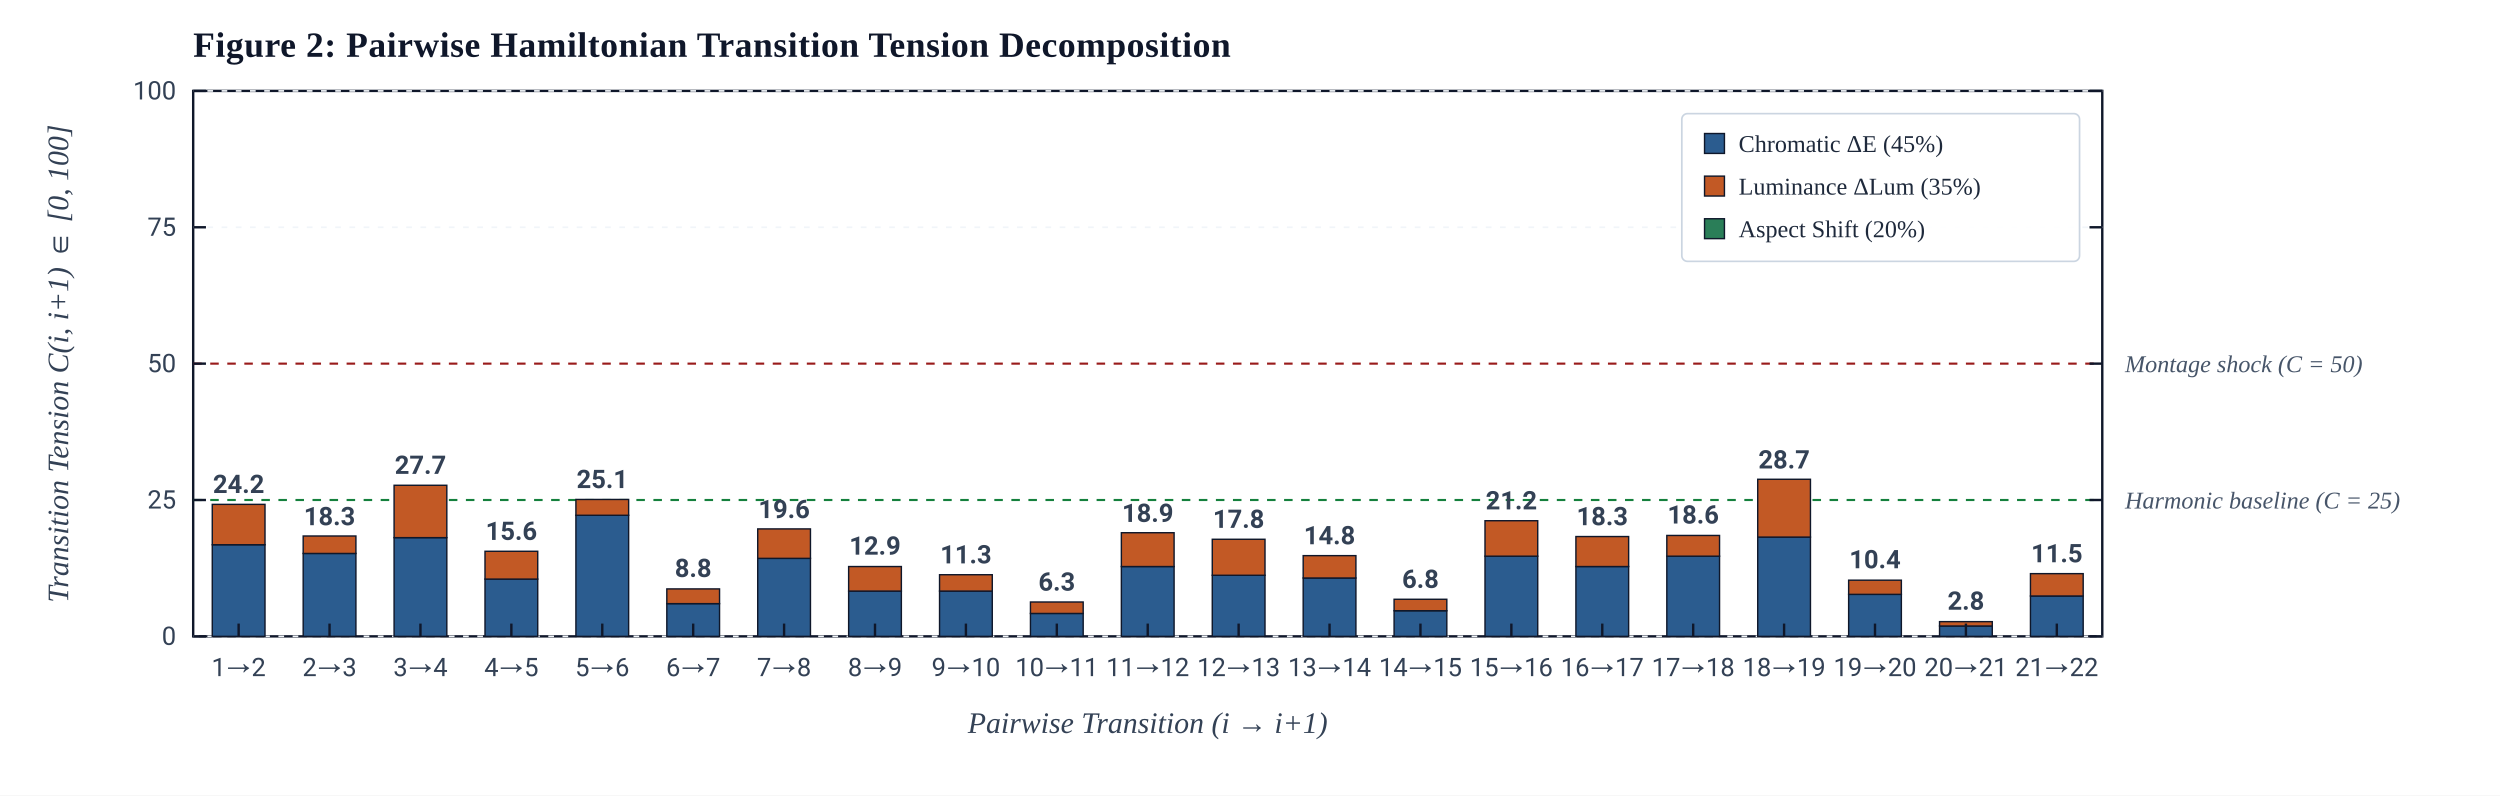
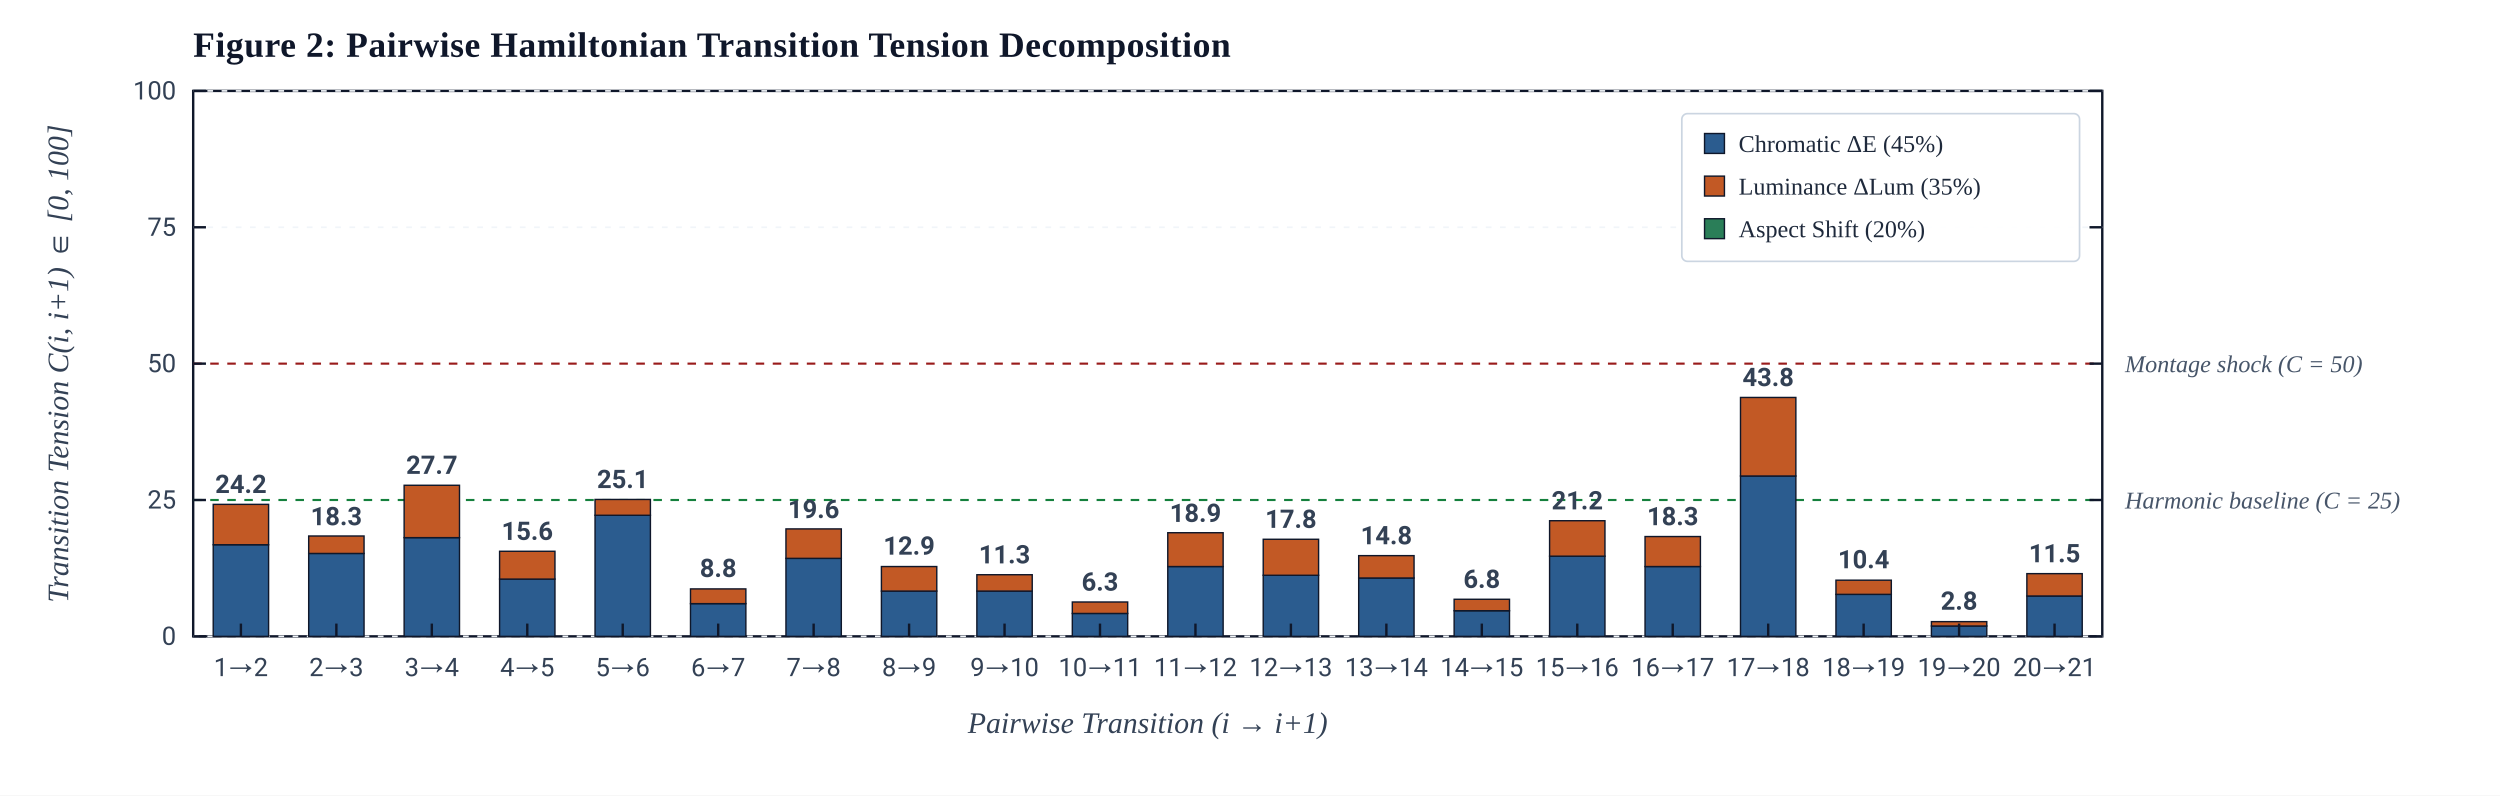
<svg xmlns="http://www.w3.org/2000/svg" viewBox="0 0 880 280" width="100%" height="100%">
  <style>
    .paper-bg { fill: #ffffff; }
    .spine-box { fill: #ffffff; stroke: #0f172a; stroke-width: 0.85; }
    .academic-grid { stroke: #f1f5f9; stroke-width: 0.6; stroke-dasharray: 2 3; }
    .tick-line { stroke: #0f172a; stroke-width: 0.85; }
    .fig-heading { fill: #0f172a; font-family: "Times New Roman", Times, "Nimbus Roman No9 L", "Liberation Serif", serif; font-size: 12.5px; font-weight: bold; letter-spacing: 0.2px; }
    .axis-title { fill: #334155; font-family: "Times New Roman", Times, "Nimbus Roman No9 L", "Liberation Serif", serif; font-size: 10.5px; font-style: italic; }
    .tick-label { fill: #334155; font-family: -apple-system, BlinkMacSystemFont, "Segoe UI", Roboto, Helvetica, Arial, sans-serif; font-size: 9px; font-variant-numeric: tabular-nums; }
    .threshold-label { fill: #475569; font-family: "Times New Roman", Times, "Nimbus Roman No9 L", "Liberation Serif", serif; font-size: 8.5px; font-style: italic; }
    .legend-text { fill: #1e293b; font-family: "Times New Roman", Times, "Nimbus Roman No9 L", "Liberation Serif", serif; font-size: 8.5px; }
  </style>
  <rect width="880" height="280" class="paper-bg" />
  <text x="68" y="20" class="fig-heading">Figure 2: Pairwise Hamiltonian Transition Tension Decomposition</text>
  <rect x="68" y="32" width="672" height="192" class="spine-box" />
  <text transform="translate(24, 128) rotate(-90)" class="axis-title" text-anchor="middle">Transition Tension C(i, i+1) ∈ [0, 100]</text>
  <line x1="68" y1="32" x2="740" y2="32" class="academic-grid" />
  <line x1="68" y1="32" x2="72.5" y2="32" class="tick-line" />
  <line x1="735.5" y1="32" x2="740" y2="32" class="tick-line" />
  <text x="62" y="35" class="tick-label" text-anchor="end">100</text>
  <line x1="68" y1="80" x2="740" y2="80" class="academic-grid" />
  <line x1="68" y1="80" x2="72.5" y2="80" class="tick-line" />
  <line x1="735.5" y1="80" x2="740" y2="80" class="tick-line" />
  <text x="62" y="83" class="tick-label" text-anchor="end">75</text>
  <line x1="68" y1="128" x2="740" y2="128" stroke="#991b1b" stroke-width="0.75" stroke-dasharray="3 3" />
  <text x="748" y="131" class="threshold-label" fill="#991b1b" text-anchor="start">Montage shock (C = 50)</text>
  <line x1="68" y1="128" x2="72.5" y2="128" class="tick-line" />
  <line x1="735.5" y1="128" x2="740" y2="128" class="tick-line" />
  <text x="62" y="131" class="tick-label" text-anchor="end">50</text>
  <line x1="68" y1="176" x2="740" y2="176" stroke="#15803d" stroke-width="0.75" stroke-dasharray="3 3" />
  <text x="748" y="179" class="threshold-label" fill="#15803d" text-anchor="start">Harmonic baseline (C = 25)</text>
  <line x1="68" y1="176" x2="72.5" y2="176" class="tick-line" />
  <line x1="735.5" y1="176" x2="740" y2="176" class="tick-line" />
  <text x="62" y="179" class="tick-label" text-anchor="end">25</text>
  <line x1="68" y1="224" x2="740" y2="224" class="academic-grid" />
  <line x1="68" y1="224" x2="72.5" y2="224" class="tick-line" />
  <line x1="735.5" y1="224" x2="740" y2="224" class="tick-line" />
  <text x="62" y="227" class="tick-label" text-anchor="end">0</text>
-   <rect x="74.72" y="191.744" width="18.56" height="32.256" fill="#2b5c8f" stroke="#0f172a" stroke-width="0.5" />
-   <rect x="74.72" y="177.536" width="18.56" height="14.208" fill="#c25925" stroke="#0f172a" stroke-width="0.5" />
-   <text x="84" y="173.536" class="tick-label" font-weight="600" text-anchor="middle">24.2</text>
-   <line x1="84" y1="219.5" x2="84" y2="224" class="tick-line" />
-   <text x="84" y="238" class="tick-label" text-anchor="middle">1→2</text>
-   <rect x="106.72" y="194.816" width="18.56" height="29.184" fill="#2b5c8f" stroke="#0f172a" stroke-width="0.5" />
-   <rect x="106.72" y="188.672" width="18.56" height="6.144" fill="#c25925" stroke="#0f172a" stroke-width="0.5" />
-   <text x="116" y="184.864" class="tick-label" font-weight="600" text-anchor="middle">18.3</text>
-   <line x1="116" y1="219.5" x2="116" y2="224" class="tick-line" />
-   <text x="116" y="238" class="tick-label" text-anchor="middle">2→3</text>
-   <rect x="138.72" y="189.248" width="18.56" height="34.752" fill="#2b5c8f" stroke="#0f172a" stroke-width="0.5" />
-   <rect x="138.72" y="170.816" width="18.56" height="18.432" fill="#c25925" stroke="#0f172a" stroke-width="0.5" />
-   <text x="148" y="166.816" class="tick-label" font-weight="600" text-anchor="middle">27.7</text>
-   <line x1="148" y1="219.5" x2="148" y2="224" class="tick-line" />
-   <text x="148" y="238" class="tick-label" text-anchor="middle">3→4</text>
-   <rect x="170.72" y="203.84" width="18.56" height="20.16" fill="#2b5c8f" stroke="#0f172a" stroke-width="0.5" />
-   <rect x="170.72" y="194.048" width="18.56" height="9.792" fill="#c25925" stroke="#0f172a" stroke-width="0.5" />
-   <text x="180" y="190.048" class="tick-label" font-weight="600" text-anchor="middle">15.6</text>
-   <line x1="180" y1="219.5" x2="180" y2="224" class="tick-line" />
-   <text x="180" y="238" class="tick-label" text-anchor="middle">4→5</text>
-   <rect x="202.72" y="181.376" width="18.56" height="42.624" fill="#2b5c8f" stroke="#0f172a" stroke-width="0.5" />
-   <rect x="202.72" y="175.808" width="18.56" height="5.568" fill="#c25925" stroke="#0f172a" stroke-width="0.5" />
-   <text x="212" y="171.808" class="tick-label" font-weight="600" text-anchor="middle">25.1</text>
-   <line x1="212" y1="219.5" x2="212" y2="224" class="tick-line" />
-   <text x="212" y="238" class="tick-label" text-anchor="middle">5→6</text>
-   <rect x="234.72" y="212.48" width="18.56" height="11.52" fill="#2b5c8f" stroke="#0f172a" stroke-width="0.5" />
-   <rect x="234.72" y="207.296" width="18.56" height="5.184" fill="#c25925" stroke="#0f172a" stroke-width="0.5" />
-   <text x="244" y="203.104" class="tick-label" font-weight="600" text-anchor="middle">8.8</text>
-   <line x1="244" y1="219.5" x2="244" y2="224" class="tick-line" />
-   <text x="244" y="238" class="tick-label" text-anchor="middle">6→7</text>
-   <rect x="266.72" y="196.544" width="18.56" height="27.456" fill="#2b5c8f" stroke="#0f172a" stroke-width="0.5" />
-   <rect x="266.72" y="186.176" width="18.56" height="10.368" fill="#c25925" stroke="#0f172a" stroke-width="0.5" />
-   <text x="276" y="182.368" class="tick-label" font-weight="600" text-anchor="middle">19.6</text>
-   <line x1="276" y1="219.5" x2="276" y2="224" class="tick-line" />
-   <text x="276" y="238" class="tick-label" text-anchor="middle">7→8</text>
-   <rect x="298.72" y="208.064" width="18.56" height="15.936" fill="#2b5c8f" stroke="#0f172a" stroke-width="0.5" />
-   <rect x="298.72" y="199.424" width="18.56" height="8.64" fill="#c25925" stroke="#0f172a" stroke-width="0.5" />
-   <text x="308" y="195.232" class="tick-label" font-weight="600" text-anchor="middle">12.9</text>
-   <line x1="308" y1="219.5" x2="308" y2="224" class="tick-line" />
-   <text x="308" y="238" class="tick-label" text-anchor="middle">8→9</text>
-   <rect x="330.72" y="208.064" width="18.56" height="15.936" fill="#2b5c8f" stroke="#0f172a" stroke-width="0.5" />
-   <rect x="330.72" y="202.304" width="18.56" height="5.76" fill="#c25925" stroke="#0f172a" stroke-width="0.5" />
-   <text x="340" y="198.304" class="tick-label" font-weight="600" text-anchor="middle">11.3</text>
-   <line x1="340" y1="219.5" x2="340" y2="224" class="tick-line" />
-   <text x="340" y="238" class="tick-label" text-anchor="middle">9→10</text>
-   <rect x="362.72" y="215.936" width="18.56" height="8.064" fill="#2b5c8f" stroke="#0f172a" stroke-width="0.5" />
-   <rect x="362.72" y="211.904" width="18.56" height="4.032" fill="#c25925" stroke="#0f172a" stroke-width="0.5" />
-   <text x="372" y="207.904" class="tick-label" font-weight="600" text-anchor="middle">6.3</text>
-   <line x1="372" y1="219.5" x2="372" y2="224" class="tick-line" />
-   <text x="372" y="238" class="tick-label" text-anchor="middle">10→11</text>
-   <rect x="394.72" y="199.424" width="18.56" height="24.576" fill="#2b5c8f" stroke="#0f172a" stroke-width="0.5" />
-   <rect x="394.72" y="187.52" width="18.56" height="11.904" fill="#c25925" stroke="#0f172a" stroke-width="0.5" />
-   <text x="404" y="183.712" class="tick-label" font-weight="600" text-anchor="middle">18.9</text>
-   <line x1="404" y1="219.5" x2="404" y2="224" class="tick-line" />
-   <text x="404" y="238" class="tick-label" text-anchor="middle">11→12</text>
-   <rect x="426.72" y="202.496" width="18.56" height="21.504" fill="#2b5c8f" stroke="#0f172a" stroke-width="0.5" />
-   <rect x="426.72" y="189.824" width="18.56" height="12.672" fill="#c25925" stroke="#0f172a" stroke-width="0.5" />
-   <text x="436" y="185.824" class="tick-label" font-weight="600" text-anchor="middle">17.8</text>
-   <line x1="436" y1="219.5" x2="436" y2="224" class="tick-line" />
-   <text x="436" y="238" class="tick-label" text-anchor="middle">12→13</text>
-   <rect x="458.72" y="203.456" width="18.56" height="20.544" fill="#2b5c8f" stroke="#0f172a" stroke-width="0.5" />
-   <rect x="458.72" y="195.584" width="18.56" height="7.872" fill="#c25925" stroke="#0f172a" stroke-width="0.5" />
-   <text x="468" y="191.584" class="tick-label" font-weight="600" text-anchor="middle">14.8</text>
-   <line x1="468" y1="219.5" x2="468" y2="224" class="tick-line" />
-   <text x="468" y="238" class="tick-label" text-anchor="middle">13→14</text>
-   <rect x="490.72" y="214.976" width="18.56" height="9.024" fill="#2b5c8f" stroke="#0f172a" stroke-width="0.5" />
-   <rect x="490.72" y="210.944" width="18.56" height="4.032" fill="#c25925" stroke="#0f172a" stroke-width="0.5" />
-   <text x="500" y="206.944" class="tick-label" font-weight="600" text-anchor="middle">6.8</text>
-   <line x1="500" y1="219.5" x2="500" y2="224" class="tick-line" />
-   <text x="500" y="238" class="tick-label" text-anchor="middle">14→15</text>
-   <rect x="522.72" y="195.776" width="18.56" height="28.224" fill="#2b5c8f" stroke="#0f172a" stroke-width="0.5" />
-   <rect x="522.72" y="183.296" width="18.56" height="12.48" fill="#c25925" stroke="#0f172a" stroke-width="0.5" />
-   <text x="532" y="179.296" class="tick-label" font-weight="600" text-anchor="middle">21.2</text>
-   <line x1="532" y1="219.5" x2="532" y2="224" class="tick-line" />
-   <text x="532" y="238" class="tick-label" text-anchor="middle">15→16</text>
-   <rect x="554.72" y="199.424" width="18.56" height="24.576" fill="#2b5c8f" stroke="#0f172a" stroke-width="0.5" />
-   <rect x="554.72" y="188.864" width="18.56" height="10.56" fill="#c25925" stroke="#0f172a" stroke-width="0.5" />
-   <text x="564" y="184.864" class="tick-label" font-weight="600" text-anchor="middle">18.3</text>
-   <line x1="564" y1="219.5" x2="564" y2="224" class="tick-line" />
-   <text x="564" y="238" class="tick-label" text-anchor="middle">16→17</text>
-   <rect x="586.72" y="195.776" width="18.56" height="28.224" fill="#2b5c8f" stroke="#0f172a" stroke-width="0.5" />
-   <rect x="586.72" y="188.48" width="18.56" height="7.296" fill="#c25925" stroke="#0f172a" stroke-width="0.5" />
-   <text x="596" y="184.288" class="tick-label" font-weight="600" text-anchor="middle">18.6</text>
-   <line x1="596" y1="219.5" x2="596" y2="224" class="tick-line" />
-   <text x="596" y="238" class="tick-label" text-anchor="middle">17→18</text>
-   <rect x="618.72" y="189.056" width="18.56" height="34.944" fill="#2b5c8f" stroke="#0f172a" stroke-width="0.5" />
-   <rect x="618.72" y="168.704" width="18.56" height="20.352" fill="#c25925" stroke="#0f172a" stroke-width="0.5" />
-   <text x="628" y="164.896" class="tick-label" font-weight="600" text-anchor="middle">28.7</text>
-   <line x1="628" y1="219.5" x2="628" y2="224" class="tick-line" />
-   <text x="628" y="238" class="tick-label" text-anchor="middle">18→19</text>
-   <rect x="650.72" y="209.216" width="18.56" height="14.784" fill="#2b5c8f" stroke="#0f172a" stroke-width="0.5" />
-   <rect x="650.72" y="204.224" width="18.56" height="4.992" fill="#c25925" stroke="#0f172a" stroke-width="0.5" />
-   <text x="660" y="200.032" class="tick-label" font-weight="600" text-anchor="middle">10.4</text>
-   <line x1="660" y1="219.5" x2="660" y2="224" class="tick-line" />
-   <text x="660" y="238" class="tick-label" text-anchor="middle">19→20</text>
-   <rect x="682.72" y="220.352" width="18.56" height="3.648" fill="#2b5c8f" stroke="#0f172a" stroke-width="0.5" />
-   <rect x="682.72" y="218.816" width="18.56" height="1.536" fill="#c25925" stroke="#0f172a" stroke-width="0.5" />
-   <text x="692" y="214.624" class="tick-label" font-weight="600" text-anchor="middle">2.8</text>
-   <line x1="692" y1="219.5" x2="692" y2="224" class="tick-line" />
-   <text x="692" y="238" class="tick-label" text-anchor="middle">20→21</text>
-   <rect x="714.72" y="209.792" width="18.56" height="14.208" fill="#2b5c8f" stroke="#0f172a" stroke-width="0.5" />
-   <rect x="714.72" y="201.92" width="18.56" height="7.872" fill="#c25925" stroke="#0f172a" stroke-width="0.5" />
-   <text x="724" y="197.92" class="tick-label" font-weight="600" text-anchor="middle">11.5</text>
-   <line x1="724" y1="219.5" x2="724" y2="224" class="tick-line" />
-   <text x="724" y="238" class="tick-label" text-anchor="middle">21→22</text>
+   <rect x="75.056" y="191.744" width="19.488" height="32.256" fill="#2b5c8f" stroke="#0f172a" stroke-width="0.5" />
+   <rect x="75.056" y="177.536" width="19.488" height="14.208" fill="#c25925" stroke="#0f172a" stroke-width="0.5" />
+   <text x="84.8" y="173.536" class="tick-label" font-weight="600" text-anchor="middle">24.2</text>
+   <line x1="84.8" y1="219.5" x2="84.8" y2="224" class="tick-line" />
+   <text x="84.8" y="238" class="tick-label" text-anchor="middle">1→2</text>
+   <rect x="108.656" y="194.816" width="19.488" height="29.184" fill="#2b5c8f" stroke="#0f172a" stroke-width="0.5" />
+   <rect x="108.656" y="188.672" width="19.488" height="6.144" fill="#c25925" stroke="#0f172a" stroke-width="0.5" />
+   <text x="118.4" y="184.864" class="tick-label" font-weight="600" text-anchor="middle">18.3</text>
+   <line x1="118.4" y1="219.5" x2="118.4" y2="224" class="tick-line" />
+   <text x="118.4" y="238" class="tick-label" text-anchor="middle">2→3</text>
+   <rect x="142.256" y="189.248" width="19.488" height="34.752" fill="#2b5c8f" stroke="#0f172a" stroke-width="0.5" />
+   <rect x="142.256" y="170.816" width="19.488" height="18.432" fill="#c25925" stroke="#0f172a" stroke-width="0.5" />
+   <text x="152" y="166.816" class="tick-label" font-weight="600" text-anchor="middle">27.7</text>
+   <line x1="152" y1="219.5" x2="152" y2="224" class="tick-line" />
+   <text x="152" y="238" class="tick-label" text-anchor="middle">3→4</text>
+   <rect x="175.856" y="203.84" width="19.488" height="20.16" fill="#2b5c8f" stroke="#0f172a" stroke-width="0.5" />
+   <rect x="175.856" y="194.048" width="19.488" height="9.792" fill="#c25925" stroke="#0f172a" stroke-width="0.5" />
+   <text x="185.6" y="190.048" class="tick-label" font-weight="600" text-anchor="middle">15.6</text>
+   <line x1="185.6" y1="219.5" x2="185.6" y2="224" class="tick-line" />
+   <text x="185.6" y="238" class="tick-label" text-anchor="middle">4→5</text>
+   <rect x="209.456" y="181.376" width="19.488" height="42.624" fill="#2b5c8f" stroke="#0f172a" stroke-width="0.5" />
+   <rect x="209.456" y="175.808" width="19.488" height="5.568" fill="#c25925" stroke="#0f172a" stroke-width="0.5" />
+   <text x="219.2" y="171.808" class="tick-label" font-weight="600" text-anchor="middle">25.1</text>
+   <line x1="219.2" y1="219.5" x2="219.2" y2="224" class="tick-line" />
+   <text x="219.2" y="238" class="tick-label" text-anchor="middle">5→6</text>
+   <rect x="243.056" y="212.48" width="19.488" height="11.52" fill="#2b5c8f" stroke="#0f172a" stroke-width="0.5" />
+   <rect x="243.056" y="207.296" width="19.488" height="5.184" fill="#c25925" stroke="#0f172a" stroke-width="0.5" />
+   <text x="252.8" y="203.104" class="tick-label" font-weight="600" text-anchor="middle">8.8</text>
+   <line x1="252.8" y1="219.5" x2="252.8" y2="224" class="tick-line" />
+   <text x="252.8" y="238" class="tick-label" text-anchor="middle">6→7</text>
+   <rect x="276.656" y="196.544" width="19.488" height="27.456" fill="#2b5c8f" stroke="#0f172a" stroke-width="0.5" />
+   <rect x="276.656" y="186.176" width="19.488" height="10.368" fill="#c25925" stroke="#0f172a" stroke-width="0.5" />
+   <text x="286.4" y="182.368" class="tick-label" font-weight="600" text-anchor="middle">19.6</text>
+   <line x1="286.4" y1="219.5" x2="286.4" y2="224" class="tick-line" />
+   <text x="286.4" y="238" class="tick-label" text-anchor="middle">7→8</text>
+   <rect x="310.256" y="208.064" width="19.488" height="15.936" fill="#2b5c8f" stroke="#0f172a" stroke-width="0.5" />
+   <rect x="310.256" y="199.424" width="19.488" height="8.64" fill="#c25925" stroke="#0f172a" stroke-width="0.5" />
+   <text x="320" y="195.232" class="tick-label" font-weight="600" text-anchor="middle">12.9</text>
+   <line x1="320" y1="219.5" x2="320" y2="224" class="tick-line" />
+   <text x="320" y="238" class="tick-label" text-anchor="middle">8→9</text>
+   <rect x="343.856" y="208.064" width="19.488" height="15.936" fill="#2b5c8f" stroke="#0f172a" stroke-width="0.5" />
+   <rect x="343.856" y="202.304" width="19.488" height="5.76" fill="#c25925" stroke="#0f172a" stroke-width="0.5" />
+   <text x="353.6" y="198.304" class="tick-label" font-weight="600" text-anchor="middle">11.3</text>
+   <line x1="353.6" y1="219.5" x2="353.6" y2="224" class="tick-line" />
+   <text x="353.6" y="238" class="tick-label" text-anchor="middle">9→10</text>
+   <rect x="377.456" y="215.936" width="19.488" height="8.064" fill="#2b5c8f" stroke="#0f172a" stroke-width="0.5" />
+   <rect x="377.456" y="211.904" width="19.488" height="4.032" fill="#c25925" stroke="#0f172a" stroke-width="0.5" />
+   <text x="387.2" y="207.904" class="tick-label" font-weight="600" text-anchor="middle">6.3</text>
+   <line x1="387.2" y1="219.5" x2="387.2" y2="224" class="tick-line" />
+   <text x="387.2" y="238" class="tick-label" text-anchor="middle">10→11</text>
+   <rect x="411.056" y="199.424" width="19.488" height="24.576" fill="#2b5c8f" stroke="#0f172a" stroke-width="0.5" />
+   <rect x="411.056" y="187.52" width="19.488" height="11.904" fill="#c25925" stroke="#0f172a" stroke-width="0.5" />
+   <text x="420.8" y="183.712" class="tick-label" font-weight="600" text-anchor="middle">18.9</text>
+   <line x1="420.8" y1="219.5" x2="420.8" y2="224" class="tick-line" />
+   <text x="420.8" y="238" class="tick-label" text-anchor="middle">11→12</text>
+   <rect x="444.656" y="202.496" width="19.488" height="21.504" fill="#2b5c8f" stroke="#0f172a" stroke-width="0.5" />
+   <rect x="444.656" y="189.824" width="19.488" height="12.672" fill="#c25925" stroke="#0f172a" stroke-width="0.5" />
+   <text x="454.4" y="185.824" class="tick-label" font-weight="600" text-anchor="middle">17.8</text>
+   <line x1="454.4" y1="219.5" x2="454.4" y2="224" class="tick-line" />
+   <text x="454.4" y="238" class="tick-label" text-anchor="middle">12→13</text>
+   <rect x="478.256" y="203.456" width="19.488" height="20.544" fill="#2b5c8f" stroke="#0f172a" stroke-width="0.5" />
+   <rect x="478.256" y="195.584" width="19.488" height="7.872" fill="#c25925" stroke="#0f172a" stroke-width="0.5" />
+   <text x="488" y="191.584" class="tick-label" font-weight="600" text-anchor="middle">14.8</text>
+   <line x1="488" y1="219.5" x2="488" y2="224" class="tick-line" />
+   <text x="488" y="238" class="tick-label" text-anchor="middle">13→14</text>
+   <rect x="511.856" y="214.976" width="19.488" height="9.024" fill="#2b5c8f" stroke="#0f172a" stroke-width="0.5" />
+   <rect x="511.856" y="210.944" width="19.488" height="4.032" fill="#c25925" stroke="#0f172a" stroke-width="0.5" />
+   <text x="521.6" y="206.944" class="tick-label" font-weight="600" text-anchor="middle">6.8</text>
+   <line x1="521.6" y1="219.5" x2="521.6" y2="224" class="tick-line" />
+   <text x="521.6" y="238" class="tick-label" text-anchor="middle">14→15</text>
+   <rect x="545.456" y="195.776" width="19.488" height="28.224" fill="#2b5c8f" stroke="#0f172a" stroke-width="0.5" />
+   <rect x="545.456" y="183.296" width="19.488" height="12.48" fill="#c25925" stroke="#0f172a" stroke-width="0.5" />
+   <text x="555.2" y="179.296" class="tick-label" font-weight="600" text-anchor="middle">21.2</text>
+   <line x1="555.2" y1="219.5" x2="555.2" y2="224" class="tick-line" />
+   <text x="555.2" y="238" class="tick-label" text-anchor="middle">15→16</text>
+   <rect x="579.056" y="199.424" width="19.488" height="24.576" fill="#2b5c8f" stroke="#0f172a" stroke-width="0.5" />
+   <rect x="579.056" y="188.864" width="19.488" height="10.56" fill="#c25925" stroke="#0f172a" stroke-width="0.5" />
+   <text x="588.8" y="184.864" class="tick-label" font-weight="600" text-anchor="middle">18.3</text>
+   <line x1="588.8" y1="219.5" x2="588.8" y2="224" class="tick-line" />
+   <text x="588.8" y="238" class="tick-label" text-anchor="middle">16→17</text>
+   <rect x="612.656" y="167.552" width="19.488" height="56.448" fill="#2b5c8f" stroke="#0f172a" stroke-width="0.5" />
+   <rect x="612.656" y="139.904" width="19.488" height="27.648" fill="#c25925" stroke="#0f172a" stroke-width="0.5" />
+   <text x="622.4" y="135.904" class="tick-label" font-weight="600" text-anchor="middle">43.8</text>
+   <line x1="622.4" y1="219.5" x2="622.4" y2="224" class="tick-line" />
+   <text x="622.4" y="238" class="tick-label" text-anchor="middle">17→18</text>
+   <rect x="646.256" y="209.216" width="19.488" height="14.784" fill="#2b5c8f" stroke="#0f172a" stroke-width="0.5" />
+   <rect x="646.256" y="204.224" width="19.488" height="4.992" fill="#c25925" stroke="#0f172a" stroke-width="0.5" />
+   <text x="656" y="200.032" class="tick-label" font-weight="600" text-anchor="middle">10.4</text>
+   <line x1="656" y1="219.5" x2="656" y2="224" class="tick-line" />
+   <text x="656" y="238" class="tick-label" text-anchor="middle">18→19</text>
+   <rect x="679.856" y="220.352" width="19.488" height="3.648" fill="#2b5c8f" stroke="#0f172a" stroke-width="0.5" />
+   <rect x="679.856" y="218.816" width="19.488" height="1.536" fill="#c25925" stroke="#0f172a" stroke-width="0.5" />
+   <text x="689.6" y="214.624" class="tick-label" font-weight="600" text-anchor="middle">2.8</text>
+   <line x1="689.6" y1="219.5" x2="689.6" y2="224" class="tick-line" />
+   <text x="689.6" y="238" class="tick-label" text-anchor="middle">19→20</text>
+   <rect x="713.456" y="209.792" width="19.488" height="14.208" fill="#2b5c8f" stroke="#0f172a" stroke-width="0.5" />
+   <rect x="713.456" y="201.92" width="19.488" height="7.872" fill="#c25925" stroke="#0f172a" stroke-width="0.5" />
+   <text x="723.2" y="197.92" class="tick-label" font-weight="600" text-anchor="middle">11.5</text>
+   <line x1="723.2" y1="219.5" x2="723.2" y2="224" class="tick-line" />
+   <text x="723.2" y="238" class="tick-label" text-anchor="middle">20→21</text>
  <g transform="translate(592, 40)">
    <rect x="0" y="0" width="140" height="52" fill="#ffffff" fill-opacity="0.92" stroke="#cbd5e1" stroke-width="0.6" rx="2" />
    <rect x="8" y="7" width="7" height="7" fill="#2b5c8f" stroke="#0f172a" stroke-width="0.5" />
    <text x="20" y="13.5" class="legend-text">Chromatic ΔE (45%)</text>
    <rect x="8" y="22" width="7" height="7" fill="#c25925" stroke="#0f172a" stroke-width="0.5" />
    <text x="20" y="28.5" class="legend-text">Luminance ΔLum (35%)</text>
    <rect x="8" y="37" width="7" height="7" fill="#2a7e58" stroke="#0f172a" stroke-width="0.5" />
    <text x="20" y="43.5" class="legend-text">Aspect Shift (20%)</text>
  </g>
  <text x="404" y="258" class="axis-title" text-anchor="middle">Pairwise Transition (i → i+1)</text>
</svg>
